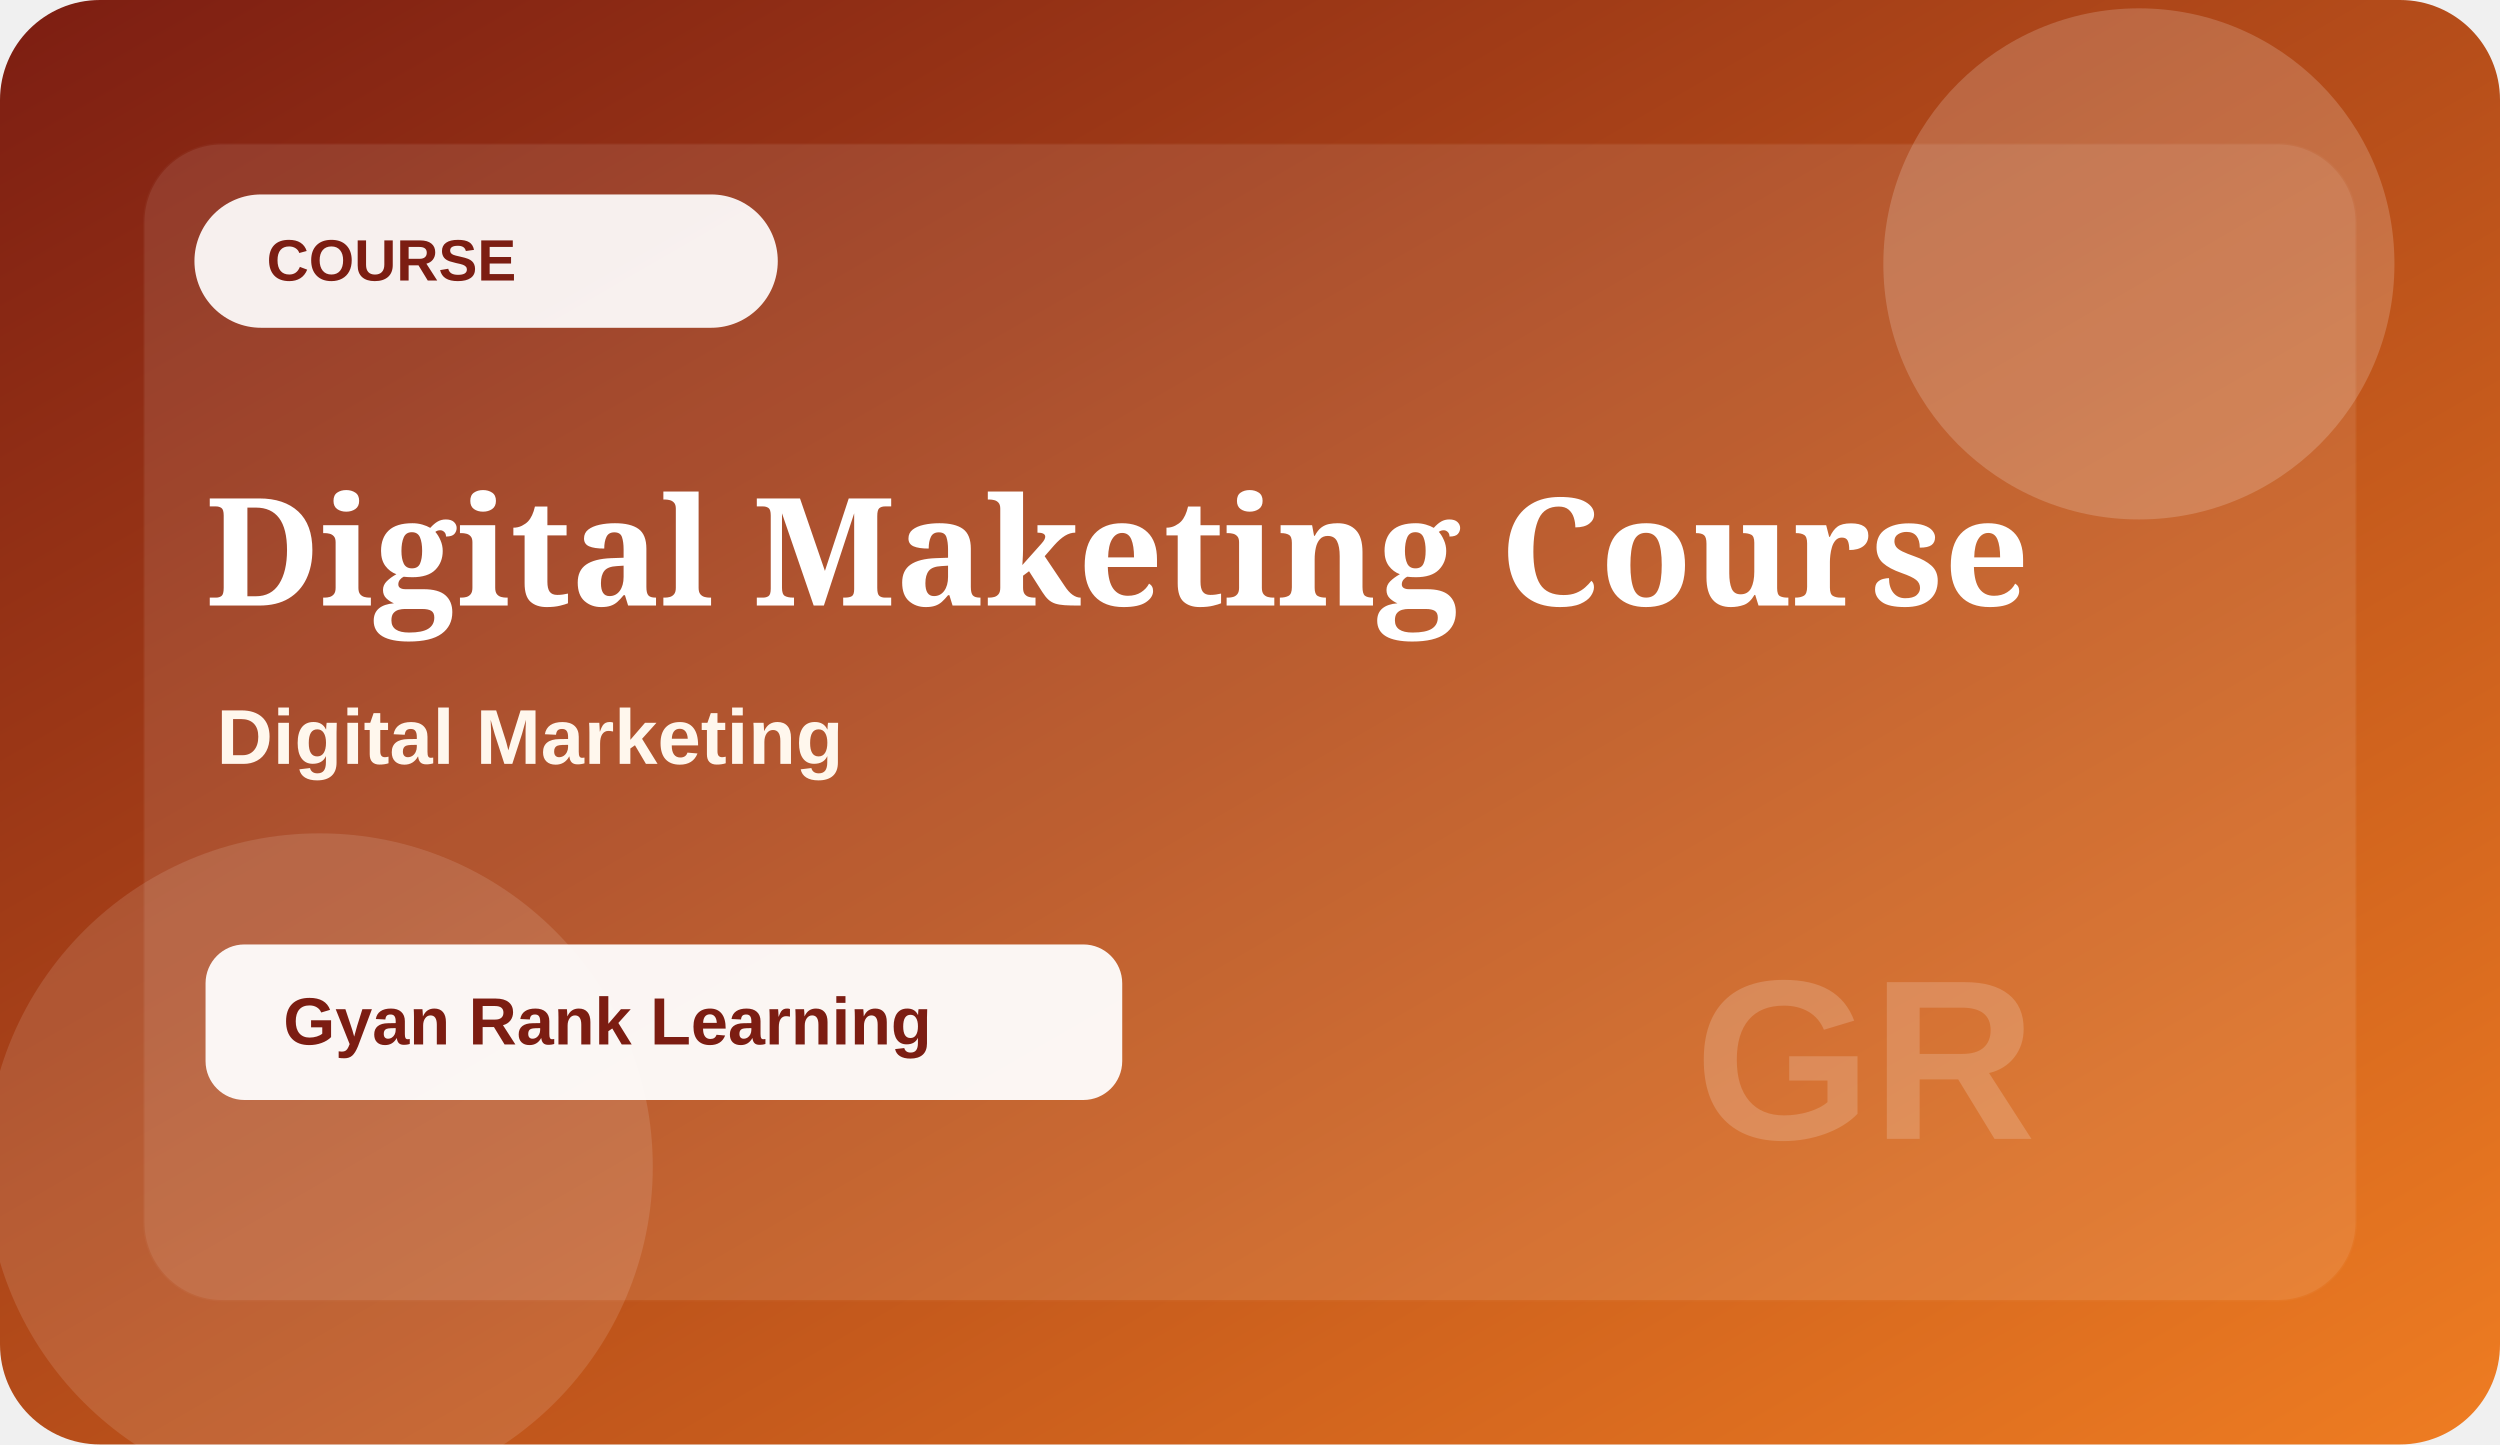
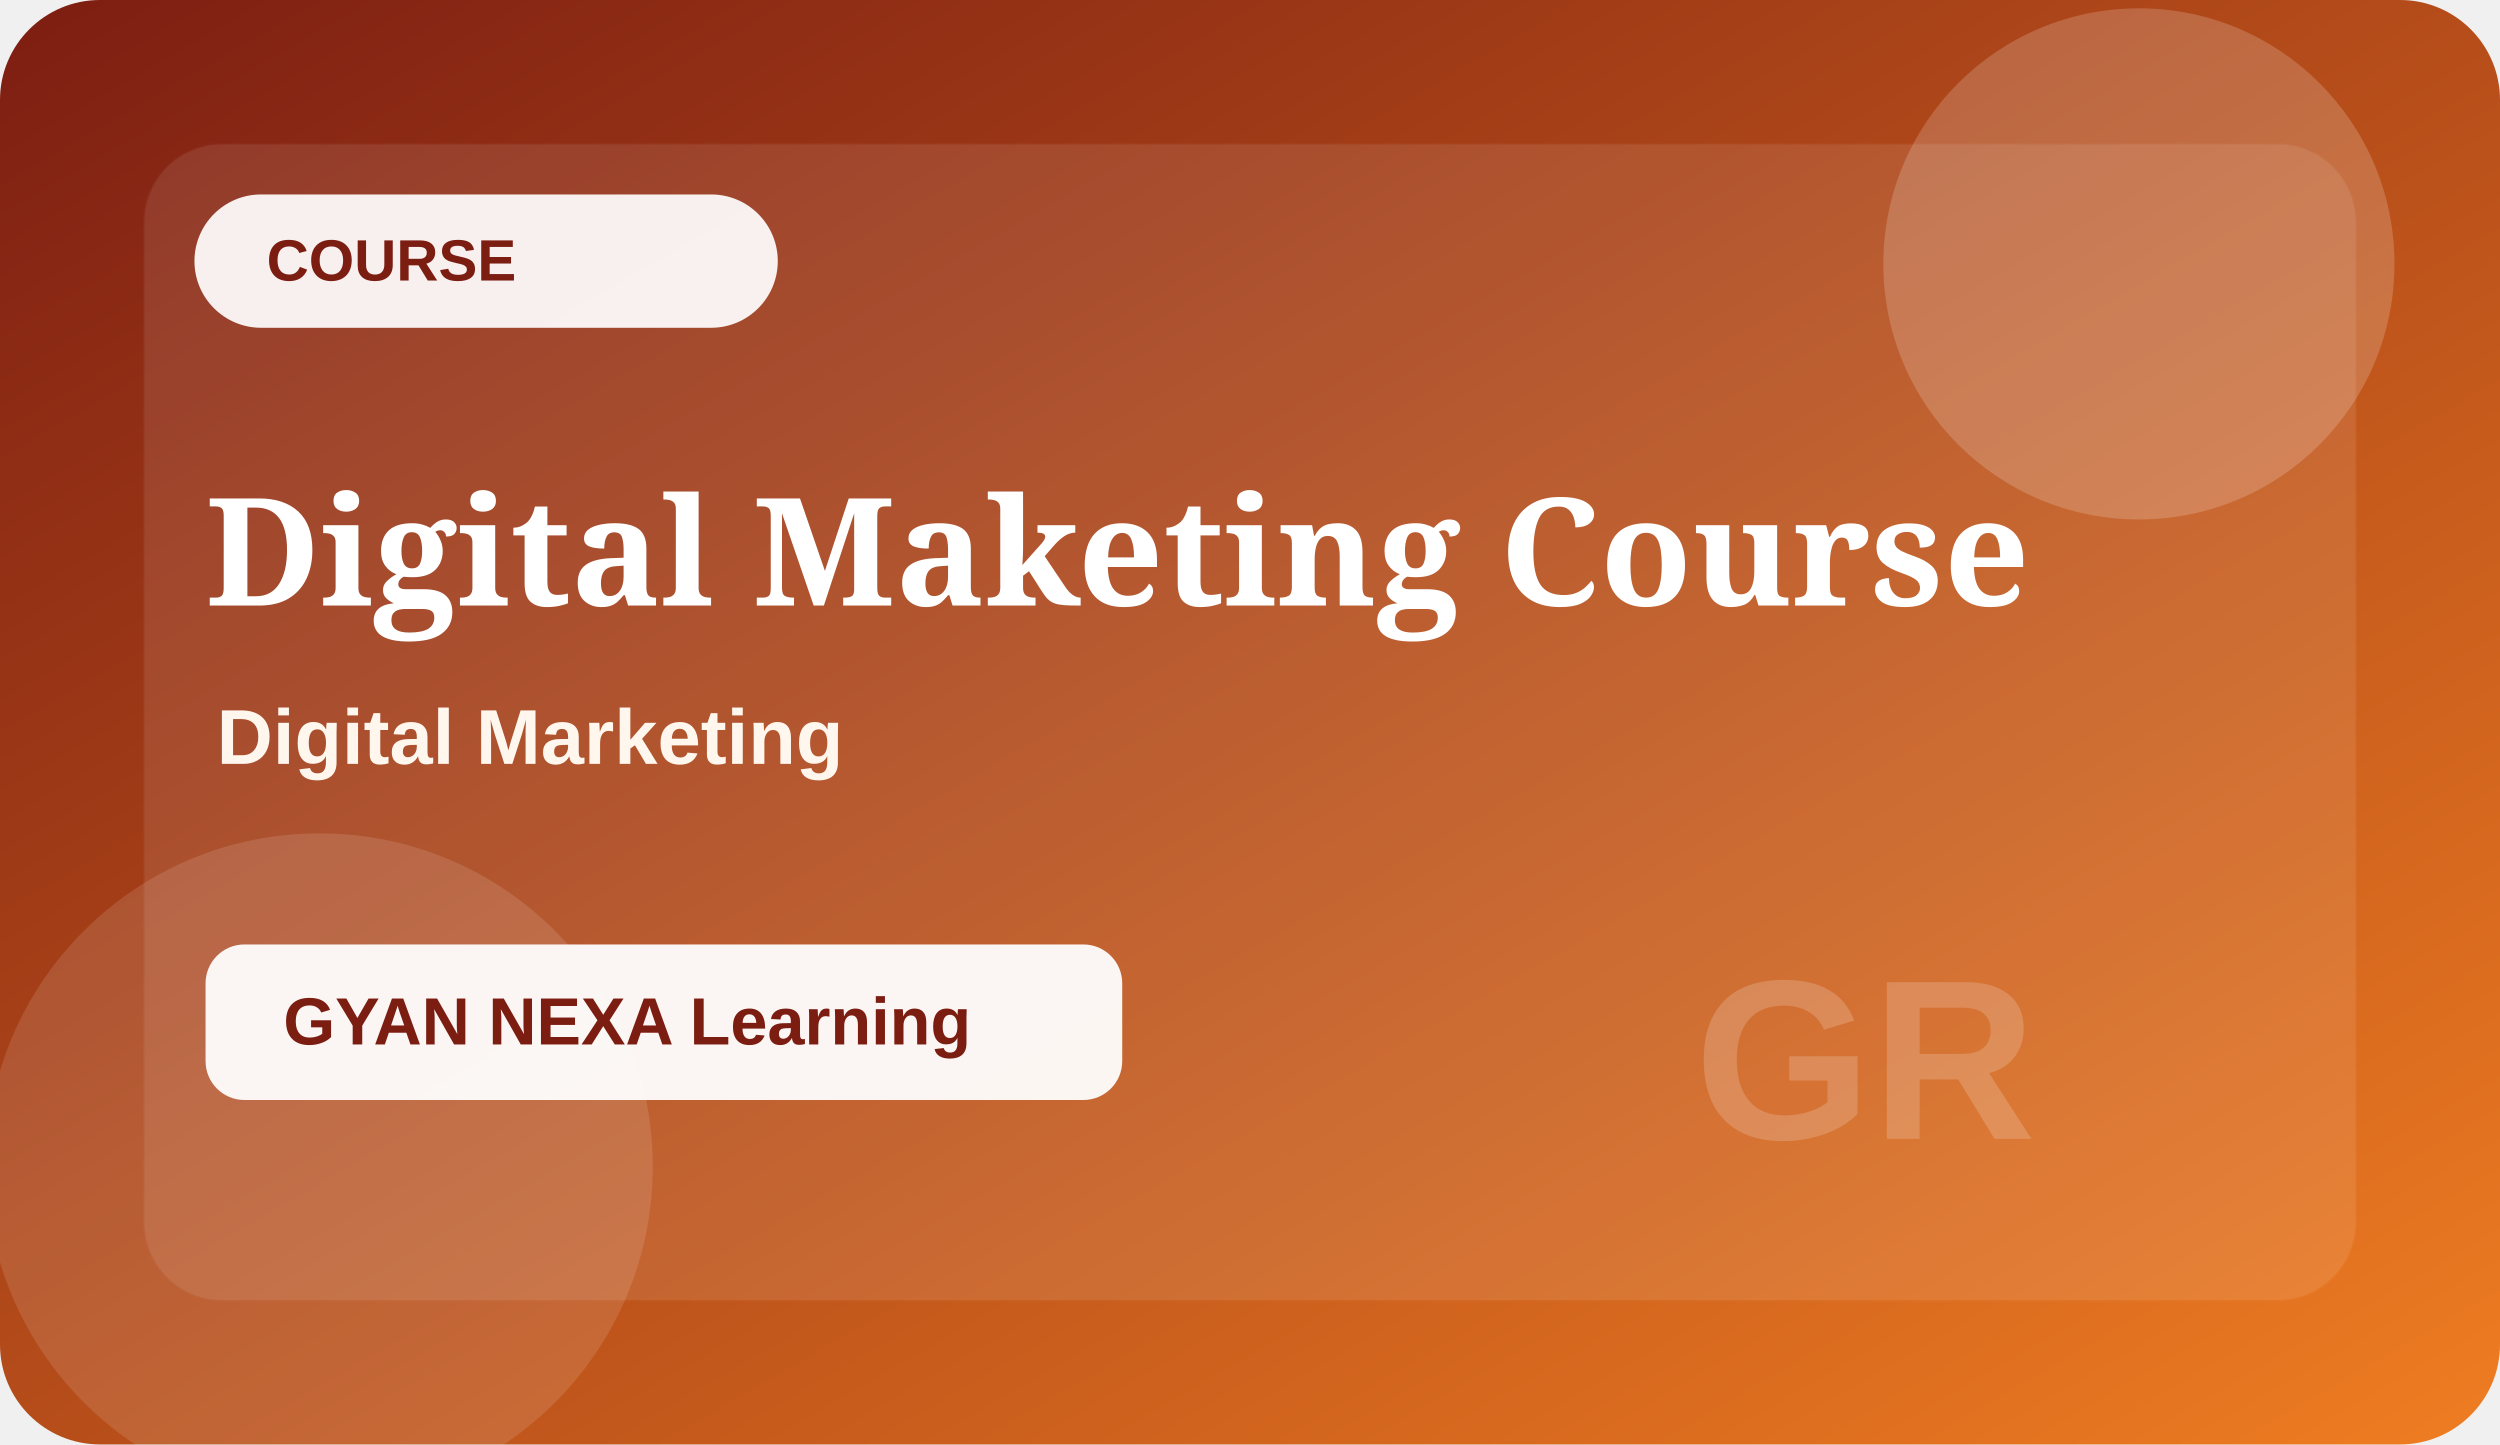
<svg xmlns="http://www.w3.org/2000/svg" width="900" height="520" viewBox="0 0 900 520">
  <defs>
    <linearGradient id="g" x1="0" y1="0" x2="1" y2="1">
      <stop stop-color="#7c1d12" />
      <stop offset="1" stop-color="#ef7d22" />
    </linearGradient>
  </defs>
  <rect width="900" height="520" rx="36" fill="url(#g)" />
  <circle cx="770" cy="95" r="92" fill="#ffffff" opacity=".18" />
  <circle cx="115" cy="420" r="120" fill="#ffffff" opacity=".12" />
  <rect x="52" y="52" width="796" height="416" rx="28" fill="#ffffff" opacity=".10" stroke="#ffffff" stroke-opacity=".28" />
  <rect x="70" y="70" width="210" height="48" rx="24" fill="#ffffff" opacity=".92" />
  <text x="96" y="101" font-family="Arial, sans-serif" font-size="21" font-weight="800" fill="#7c1d12">COURSE</text>
  <text x="74" y="218" font-family="Georgia, serif" font-size="54" font-weight="800" fill="#ffffff">Digital Maketing Course</text>
  <text x="78" y="275" font-family="Arial, sans-serif" font-size="28" font-weight="700" fill="#fff7ed">Digital Marketing</text>
  <rect x="74" y="340" width="330" height="56" rx="14" fill="#ffffff" opacity=".94" />
-   <text x="102" y="376" font-family="Arial, sans-serif" font-size="24" font-weight="800" fill="#7c1d12">Gyan Rank Learning</text>
+   <text x="102" y="376" font-family="Arial, sans-serif" font-size="24" font-weight="800" fill="#7c1d12">GYAN NEXA Learning</text>
  <text x="610" y="410" font-family="Arial, sans-serif" font-size="82" font-weight="900" fill="#ffffff" opacity=".18">GR</text>
</svg>
